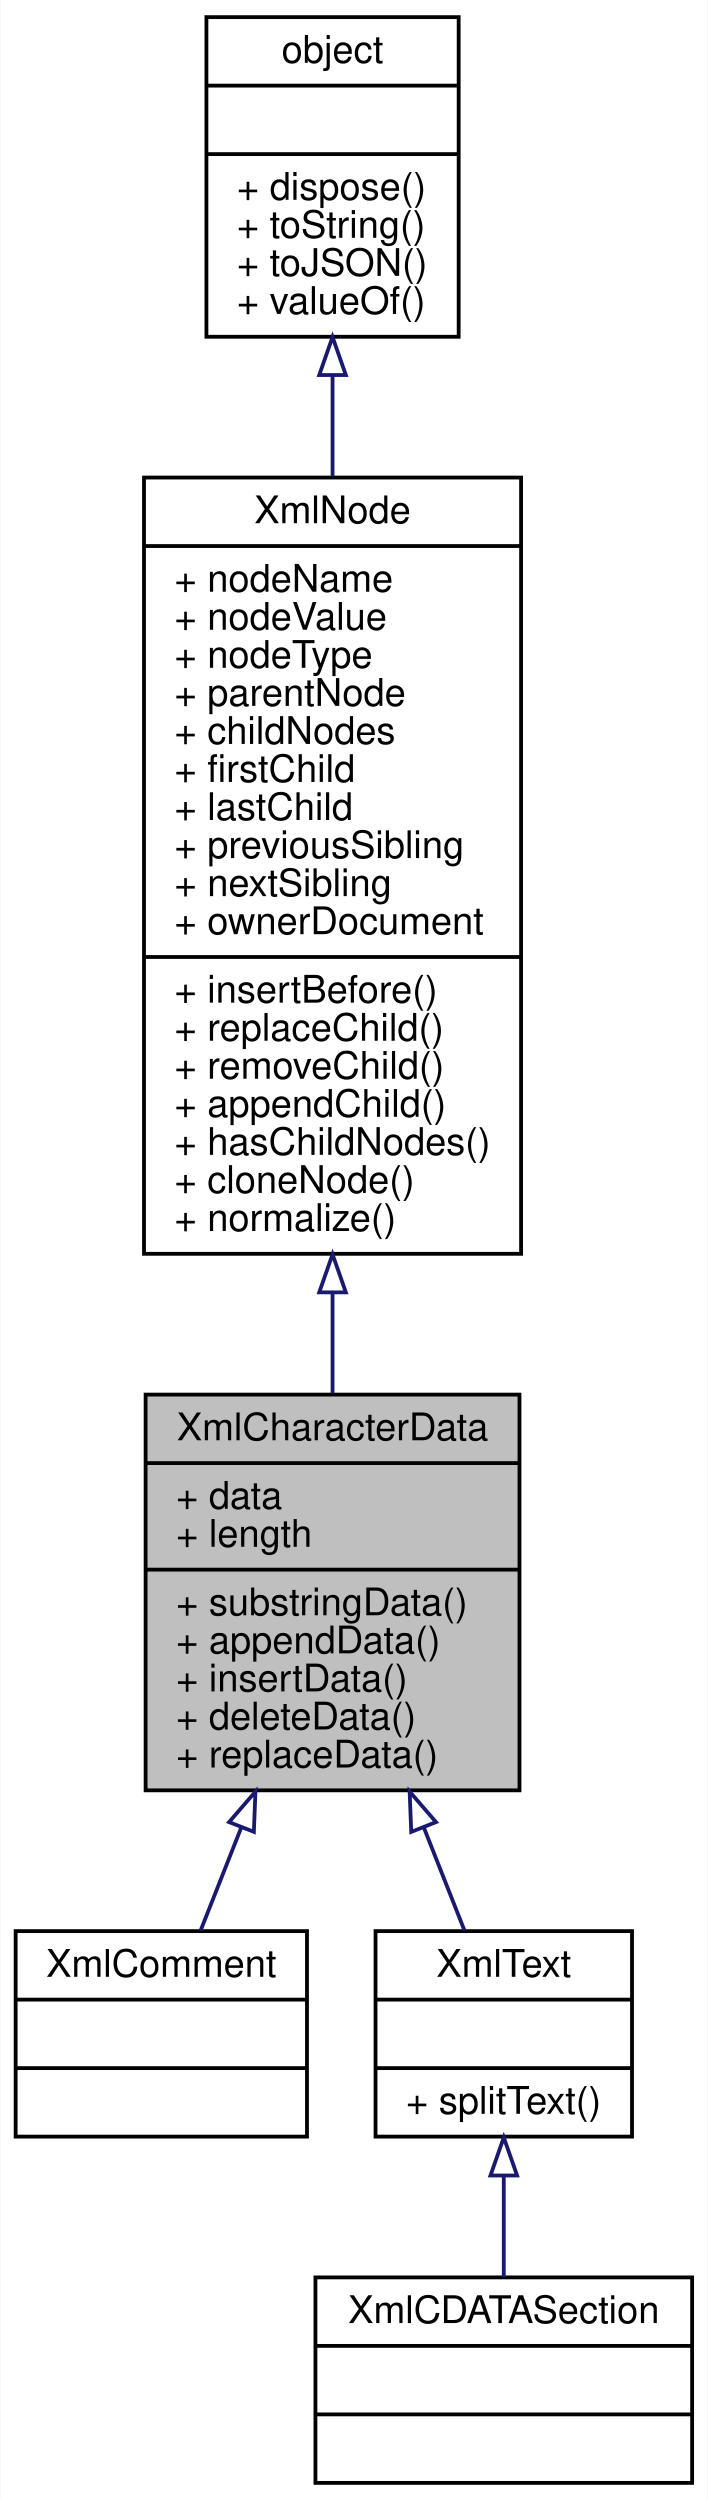
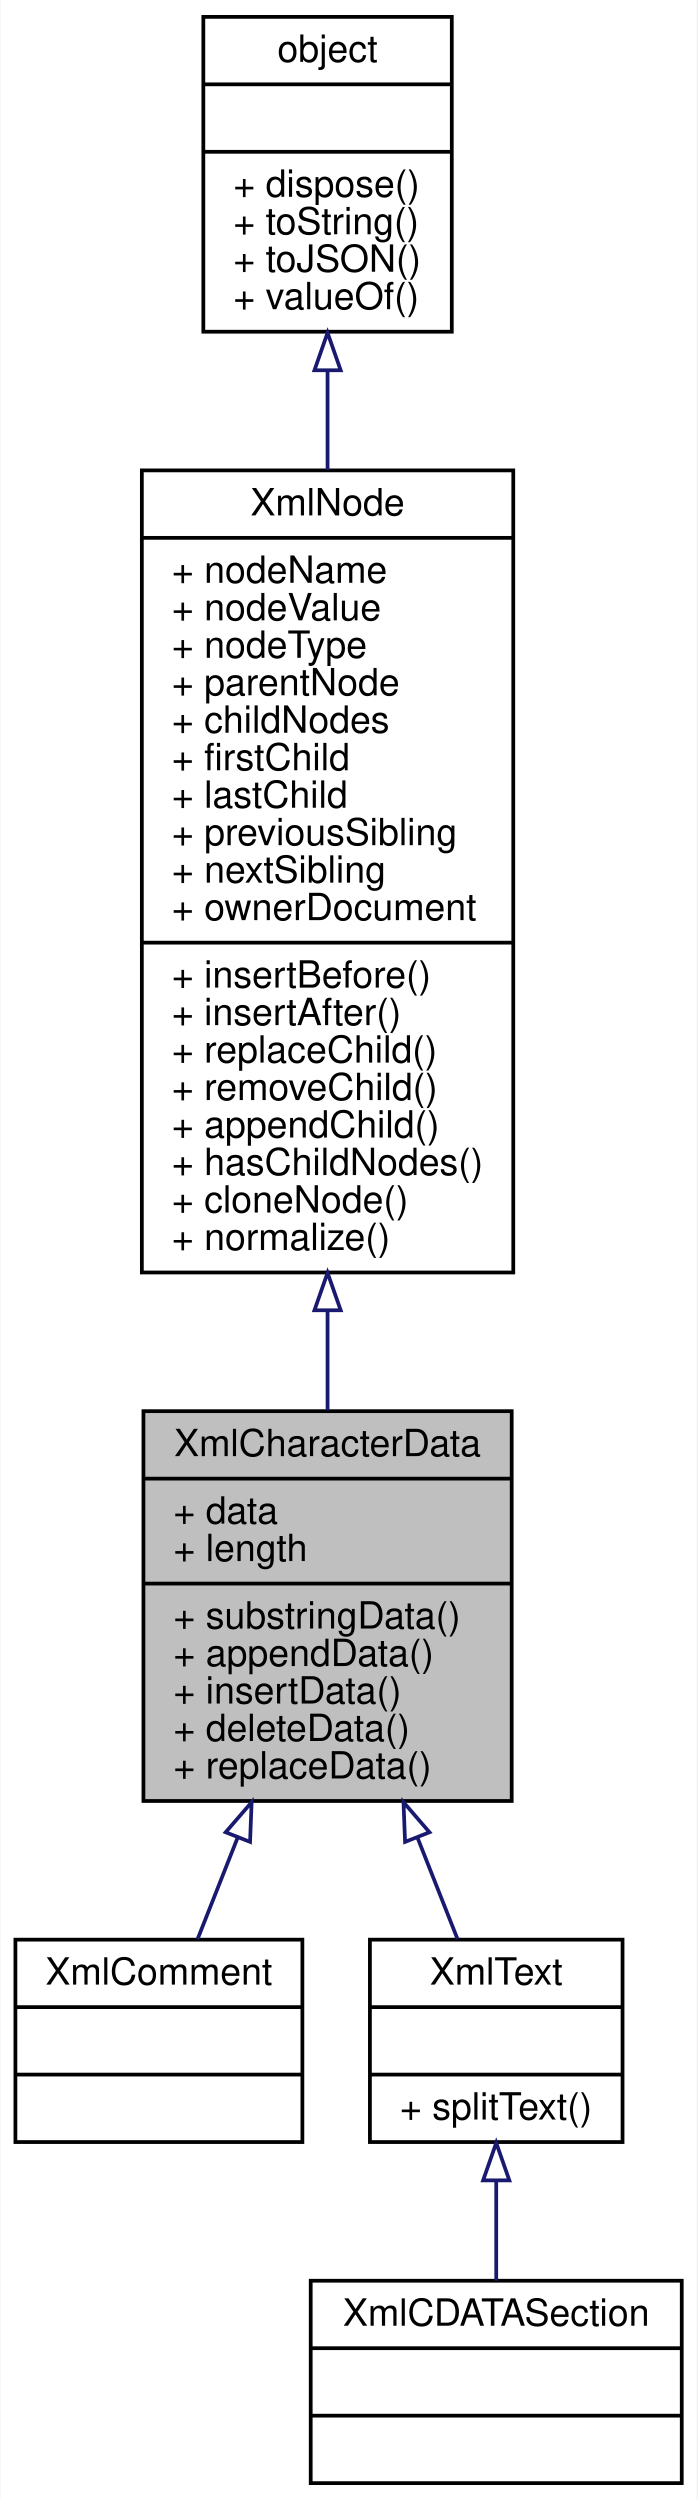
- <svg xmlns="http://www.w3.org/2000/svg" xmlns:xlink="http://www.w3.org/1999/xlink" width="186pt" height="657pt" viewBox="0.00 0.00 185.78 657.00">
-   <g id="graph0" class="graph" transform="scale(1 1) rotate(0) translate(4 653)">
-     <polygon fill="white" stroke="none" points="-4,4 -4,-653 181.78,-653 181.78,4 -4,4" />
+ <svg xmlns="http://www.w3.org/2000/svg" xmlns:xlink="http://www.w3.org/1999/xlink" width="186pt" height="667pt" viewBox="0.00 0.00 185.78 667.00">
+   <g id="graph0" class="graph" transform="scale(1 1) rotate(0) translate(4 663)">
+     <polygon fill="white" stroke="none" points="-4,4 -4,-663 181.78,-663 181.78,4 -4,4" />
    <g id="node1" class="node">
      <polygon fill="#bfbfbf" stroke="black" points="34.158,-182.5 34.158,-286.5 132.409,-286.5 132.409,-182.5 34.158,-182.5" />
      <text text-anchor="middle" x="83.283" y="-274.5" font-family="Helvetica,sans-Serif" font-size="10.00">XmlCharacterData</text>
      <polyline fill="none" stroke="black" points="34.158,-268.5 132.409,-268.5 " />
      <text text-anchor="start" x="42.158" y="-256.5" font-family="Helvetica,sans-Serif" font-size="10.00">+ data</text>
      <text text-anchor="start" x="42.158" y="-246.5" font-family="Helvetica,sans-Serif" font-size="10.00">+ length</text>
      <polyline fill="none" stroke="black" points="34.158,-240.5 132.409,-240.5 " />
      <text text-anchor="start" x="42.158" y="-228.5" font-family="Helvetica,sans-Serif" font-size="10.00">+ substringData()</text>
      <text text-anchor="start" x="42.158" y="-218.5" font-family="Helvetica,sans-Serif" font-size="10.00">+ appendData()</text>
      <text text-anchor="start" x="42.158" y="-208.5" font-family="Helvetica,sans-Serif" font-size="10.00">+ insertData()</text>
      <text text-anchor="start" x="42.158" y="-198.5" font-family="Helvetica,sans-Serif" font-size="10.00">+ deleteData()</text>
      <text text-anchor="start" x="42.158" y="-188.5" font-family="Helvetica,sans-Serif" font-size="10.00">+ replaceData()</text>
    </g>
    <g id="node4" class="node">
      <g id="a_node4">
        <a xlink:href="../../dd/dc1/interfaceXmlComment.html" target="_top" xlink:title="XmlComment 对象表示文档中注释节点的内容 ">
          <polygon fill="white" stroke="black" points="0,-91.5 0,-145.5 76.566,-145.5 76.566,-91.5 0,-91.5" />
          <text text-anchor="middle" x="38.283" y="-133.5" font-family="Helvetica,sans-Serif" font-size="10.00">XmlComment</text>
          <polyline fill="none" stroke="black" points="0,-127.5 76.566,-127.5 " />
          <text text-anchor="middle" x="38.283" y="-115.5" font-family="Helvetica,sans-Serif" font-size="10.00"> </text>
          <polyline fill="none" stroke="black" points="0,-109.5 76.566,-109.5 " />
          <text text-anchor="middle" x="38.283" y="-97.5" font-family="Helvetica,sans-Serif" font-size="10.00"> </text>
        </a>
      </g>
    </g>
    <g id="edge3" class="edge">
      <path fill="none" stroke="midnightblue" d="M59.265,-172.653C55.511,-163.145 51.815,-153.78 48.595,-145.624" />
      <polygon fill="none" stroke="midnightblue" points="56.094,-174.153 63.021,-182.169 62.605,-171.583 56.094,-174.153" />
    </g>
    <g id="node5" class="node">
      <g id="a_node5">
        <a xlink:href="../../d3/d51/interfaceXmlText.html" target="_top" xlink:title="XmlText 对象表示元素或属性的文本内容 ">
          <polygon fill="white" stroke="black" points="94.582,-91.5 94.582,-145.5 161.984,-145.5 161.984,-91.5 94.582,-91.5" />
          <text text-anchor="middle" x="128.283" y="-133.5" font-family="Helvetica,sans-Serif" font-size="10.00">XmlText</text>
          <polyline fill="none" stroke="black" points="94.582,-127.5 161.984,-127.5 " />
          <text text-anchor="middle" x="128.283" y="-115.5" font-family="Helvetica,sans-Serif" font-size="10.00"> </text>
          <polyline fill="none" stroke="black" points="94.582,-109.5 161.984,-109.5 " />
          <text text-anchor="start" x="102.583" y="-97.5" font-family="Helvetica,sans-Serif" font-size="10.00">+ splitText()</text>
        </a>
      </g>
    </g>
    <g id="edge4" class="edge">
      <path fill="none" stroke="midnightblue" d="M107.302,-172.653C111.055,-163.145 114.752,-153.78 117.971,-145.624" />
      <polygon fill="none" stroke="midnightblue" points="103.961,-171.583 103.545,-182.169 110.473,-174.153 103.961,-171.583" />
    </g>
    <g id="node2" class="node">
      <g id="a_node2">
        <a xlink:href="../../dc/d8f/interfaceXmlNode.html" target="_top" xlink:title="XmlNode 对象是整个 DOM 的基础数据类型 ">
-           <polygon fill="white" stroke="black" points="33.735,-323.5 33.735,-527.5 132.831,-527.5 132.831,-323.5 33.735,-323.5" />
-           <text text-anchor="middle" x="83.283" y="-515.5" font-family="Helvetica,sans-Serif" font-size="10.00">XmlNode</text>
-           <polyline fill="none" stroke="black" points="33.735,-509.5 132.831,-509.5 " />
-           <text text-anchor="start" x="41.735" y="-497.5" font-family="Helvetica,sans-Serif" font-size="10.00">+ nodeName</text>
-           <text text-anchor="start" x="41.735" y="-487.5" font-family="Helvetica,sans-Serif" font-size="10.00">+ nodeValue</text>
-           <text text-anchor="start" x="41.735" y="-477.5" font-family="Helvetica,sans-Serif" font-size="10.00">+ nodeType</text>
-           <text text-anchor="start" x="41.735" y="-467.5" font-family="Helvetica,sans-Serif" font-size="10.00">+ parentNode</text>
-           <text text-anchor="start" x="41.735" y="-457.5" font-family="Helvetica,sans-Serif" font-size="10.00">+ childNodes</text>
-           <text text-anchor="start" x="41.735" y="-447.5" font-family="Helvetica,sans-Serif" font-size="10.00">+ firstChild</text>
-           <text text-anchor="start" x="41.735" y="-437.5" font-family="Helvetica,sans-Serif" font-size="10.00">+ lastChild</text>
-           <text text-anchor="start" x="41.735" y="-427.5" font-family="Helvetica,sans-Serif" font-size="10.00">+ previousSibling</text>
-           <text text-anchor="start" x="41.735" y="-417.5" font-family="Helvetica,sans-Serif" font-size="10.00">+ nextSibling</text>
-           <text text-anchor="start" x="41.735" y="-407.5" font-family="Helvetica,sans-Serif" font-size="10.00">+ ownerDocument</text>
-           <polyline fill="none" stroke="black" points="33.735,-401.5 132.831,-401.5 " />
-           <text text-anchor="start" x="41.735" y="-389.5" font-family="Helvetica,sans-Serif" font-size="10.00">+ insertBefore()</text>
+           <polygon fill="white" stroke="black" points="33.735,-323.5 33.735,-537.5 132.831,-537.5 132.831,-323.5 33.735,-323.5" />
+           <text text-anchor="middle" x="83.283" y="-525.5" font-family="Helvetica,sans-Serif" font-size="10.00">XmlNode</text>
+           <polyline fill="none" stroke="black" points="33.735,-519.5 132.831,-519.5 " />
+           <text text-anchor="start" x="41.735" y="-507.5" font-family="Helvetica,sans-Serif" font-size="10.00">+ nodeName</text>
+           <text text-anchor="start" x="41.735" y="-497.5" font-family="Helvetica,sans-Serif" font-size="10.00">+ nodeValue</text>
+           <text text-anchor="start" x="41.735" y="-487.5" font-family="Helvetica,sans-Serif" font-size="10.00">+ nodeType</text>
+           <text text-anchor="start" x="41.735" y="-477.5" font-family="Helvetica,sans-Serif" font-size="10.00">+ parentNode</text>
+           <text text-anchor="start" x="41.735" y="-467.5" font-family="Helvetica,sans-Serif" font-size="10.00">+ childNodes</text>
+           <text text-anchor="start" x="41.735" y="-457.5" font-family="Helvetica,sans-Serif" font-size="10.00">+ firstChild</text>
+           <text text-anchor="start" x="41.735" y="-447.5" font-family="Helvetica,sans-Serif" font-size="10.00">+ lastChild</text>
+           <text text-anchor="start" x="41.735" y="-437.5" font-family="Helvetica,sans-Serif" font-size="10.00">+ previousSibling</text>
+           <text text-anchor="start" x="41.735" y="-427.5" font-family="Helvetica,sans-Serif" font-size="10.00">+ nextSibling</text>
+           <text text-anchor="start" x="41.735" y="-417.5" font-family="Helvetica,sans-Serif" font-size="10.00">+ ownerDocument</text>
+           <polyline fill="none" stroke="black" points="33.735,-411.5 132.831,-411.5 " />
+           <text text-anchor="start" x="41.735" y="-399.5" font-family="Helvetica,sans-Serif" font-size="10.00">+ insertBefore()</text>
+           <text text-anchor="start" x="41.735" y="-389.5" font-family="Helvetica,sans-Serif" font-size="10.00">+ insertAfter()</text>
          <text text-anchor="start" x="41.735" y="-379.5" font-family="Helvetica,sans-Serif" font-size="10.00">+ replaceChild()</text>
          <text text-anchor="start" x="41.735" y="-369.5" font-family="Helvetica,sans-Serif" font-size="10.00">+ removeChild()</text>
          <text text-anchor="start" x="41.735" y="-359.5" font-family="Helvetica,sans-Serif" font-size="10.00">+ appendChild()</text>
          <text text-anchor="start" x="41.735" y="-349.5" font-family="Helvetica,sans-Serif" font-size="10.00">+ hasChildNodes()</text>
          <text text-anchor="start" x="41.735" y="-339.5" font-family="Helvetica,sans-Serif" font-size="10.00">+ cloneNode()</text>
          <text text-anchor="start" x="41.735" y="-329.5" font-family="Helvetica,sans-Serif" font-size="10.00">+ normalize()</text>
        </a>
      </g>
    </g>
    <g id="edge1" class="edge">
-       <path fill="none" stroke="midnightblue" d="M83.283,-313.34C83.283,-304.168 83.283,-295.212 83.283,-286.833" />
-       <polygon fill="none" stroke="midnightblue" points="79.783,-313.36 83.283,-323.36 86.783,-313.36 79.783,-313.36" />
+       <path fill="none" stroke="midnightblue" d="M83.283,-313.329C83.283,-304.102 83.283,-295.117 83.283,-286.725" />
+       <polygon fill="none" stroke="midnightblue" points="79.783,-313.418 83.283,-323.418 86.783,-313.418 79.783,-313.418" />
    </g>
    <g id="node3" class="node">
      <g id="a_node3">
        <a xlink:href="../../db/d38/interfaceobject.html" target="_top" xlink:title="基础对象，所有对象均继承于此 ">
-           <polygon fill="white" stroke="black" points="50.139,-564.5 50.139,-648.5 116.427,-648.5 116.427,-564.5 50.139,-564.5" />
-           <text text-anchor="middle" x="83.283" y="-636.5" font-family="Helvetica,sans-Serif" font-size="10.00">object</text>
-           <polyline fill="none" stroke="black" points="50.139,-630.5 116.427,-630.5 " />
-           <text text-anchor="middle" x="83.283" y="-618.5" font-family="Helvetica,sans-Serif" font-size="10.00"> </text>
-           <polyline fill="none" stroke="black" points="50.139,-612.5 116.427,-612.5 " />
-           <text text-anchor="start" x="58.139" y="-600.5" font-family="Helvetica,sans-Serif" font-size="10.00">+ dispose()</text>
-           <text text-anchor="start" x="58.139" y="-590.5" font-family="Helvetica,sans-Serif" font-size="10.00">+ toString()</text>
-           <text text-anchor="start" x="58.139" y="-580.5" font-family="Helvetica,sans-Serif" font-size="10.00">+ toJSON()</text>
-           <text text-anchor="start" x="58.139" y="-570.5" font-family="Helvetica,sans-Serif" font-size="10.00">+ valueOf()</text>
+           <polygon fill="white" stroke="black" points="50.139,-574.5 50.139,-658.5 116.427,-658.5 116.427,-574.5 50.139,-574.5" />
+           <text text-anchor="middle" x="83.283" y="-646.5" font-family="Helvetica,sans-Serif" font-size="10.00">object</text>
+           <polyline fill="none" stroke="black" points="50.139,-640.5 116.427,-640.5 " />
+           <text text-anchor="middle" x="83.283" y="-628.5" font-family="Helvetica,sans-Serif" font-size="10.00"> </text>
+           <polyline fill="none" stroke="black" points="50.139,-622.5 116.427,-622.5 " />
+           <text text-anchor="start" x="58.139" y="-610.5" font-family="Helvetica,sans-Serif" font-size="10.00">+ dispose()</text>
+           <text text-anchor="start" x="58.139" y="-600.5" font-family="Helvetica,sans-Serif" font-size="10.00">+ toString()</text>
+           <text text-anchor="start" x="58.139" y="-590.5" font-family="Helvetica,sans-Serif" font-size="10.00">+ toJSON()</text>
+           <text text-anchor="start" x="58.139" y="-580.5" font-family="Helvetica,sans-Serif" font-size="10.00">+ valueOf()</text>
        </a>
      </g>
    </g>
    <g id="edge2" class="edge">
-       <path fill="none" stroke="midnightblue" d="M83.283,-554.155C83.283,-545.787 83.283,-536.87 83.283,-527.789" />
-       <polygon fill="none" stroke="midnightblue" points="79.783,-554.434 83.283,-564.434 86.783,-554.434 79.783,-554.434" />
+       <path fill="none" stroke="midnightblue" d="M83.283,-563.946C83.283,-555.588 83.283,-546.674 83.283,-537.573" />
+       <polygon fill="none" stroke="midnightblue" points="79.783,-564.207 83.283,-574.207 86.783,-564.207 79.783,-564.207" />
    </g>
    <g id="node6" class="node">
      <g id="a_node6">
        <a xlink:href="../../d4/dd8/interfaceXmlCDATASection.html" target="_top" xlink:title="XmlCDATASection 对象表示文档中的 CDATA 区段 ">
          <polygon fill="white" stroke="black" points="78.787,-0.5 78.787,-54.5 177.78,-54.5 177.78,-0.5 78.787,-0.5" />
          <text text-anchor="middle" x="128.283" y="-42.5" font-family="Helvetica,sans-Serif" font-size="10.00">XmlCDATASection</text>
          <polyline fill="none" stroke="black" points="78.787,-36.5 177.78,-36.5 " />
          <text text-anchor="middle" x="128.283" y="-24.5" font-family="Helvetica,sans-Serif" font-size="10.00"> </text>
          <polyline fill="none" stroke="black" points="78.787,-18.5 177.78,-18.5 " />
          <text text-anchor="middle" x="128.283" y="-6.5" font-family="Helvetica,sans-Serif" font-size="10.00"> </text>
        </a>
      </g>
    </g>
    <g id="edge5" class="edge">
      <path fill="none" stroke="midnightblue" d="M128.283,-81.115C128.283,-72.206 128.283,-62.847 128.283,-54.534" />
      <polygon fill="none" stroke="midnightblue" points="124.783,-81.278 128.283,-91.278 131.783,-81.278 124.783,-81.278" />
    </g>
  </g>
</svg>
